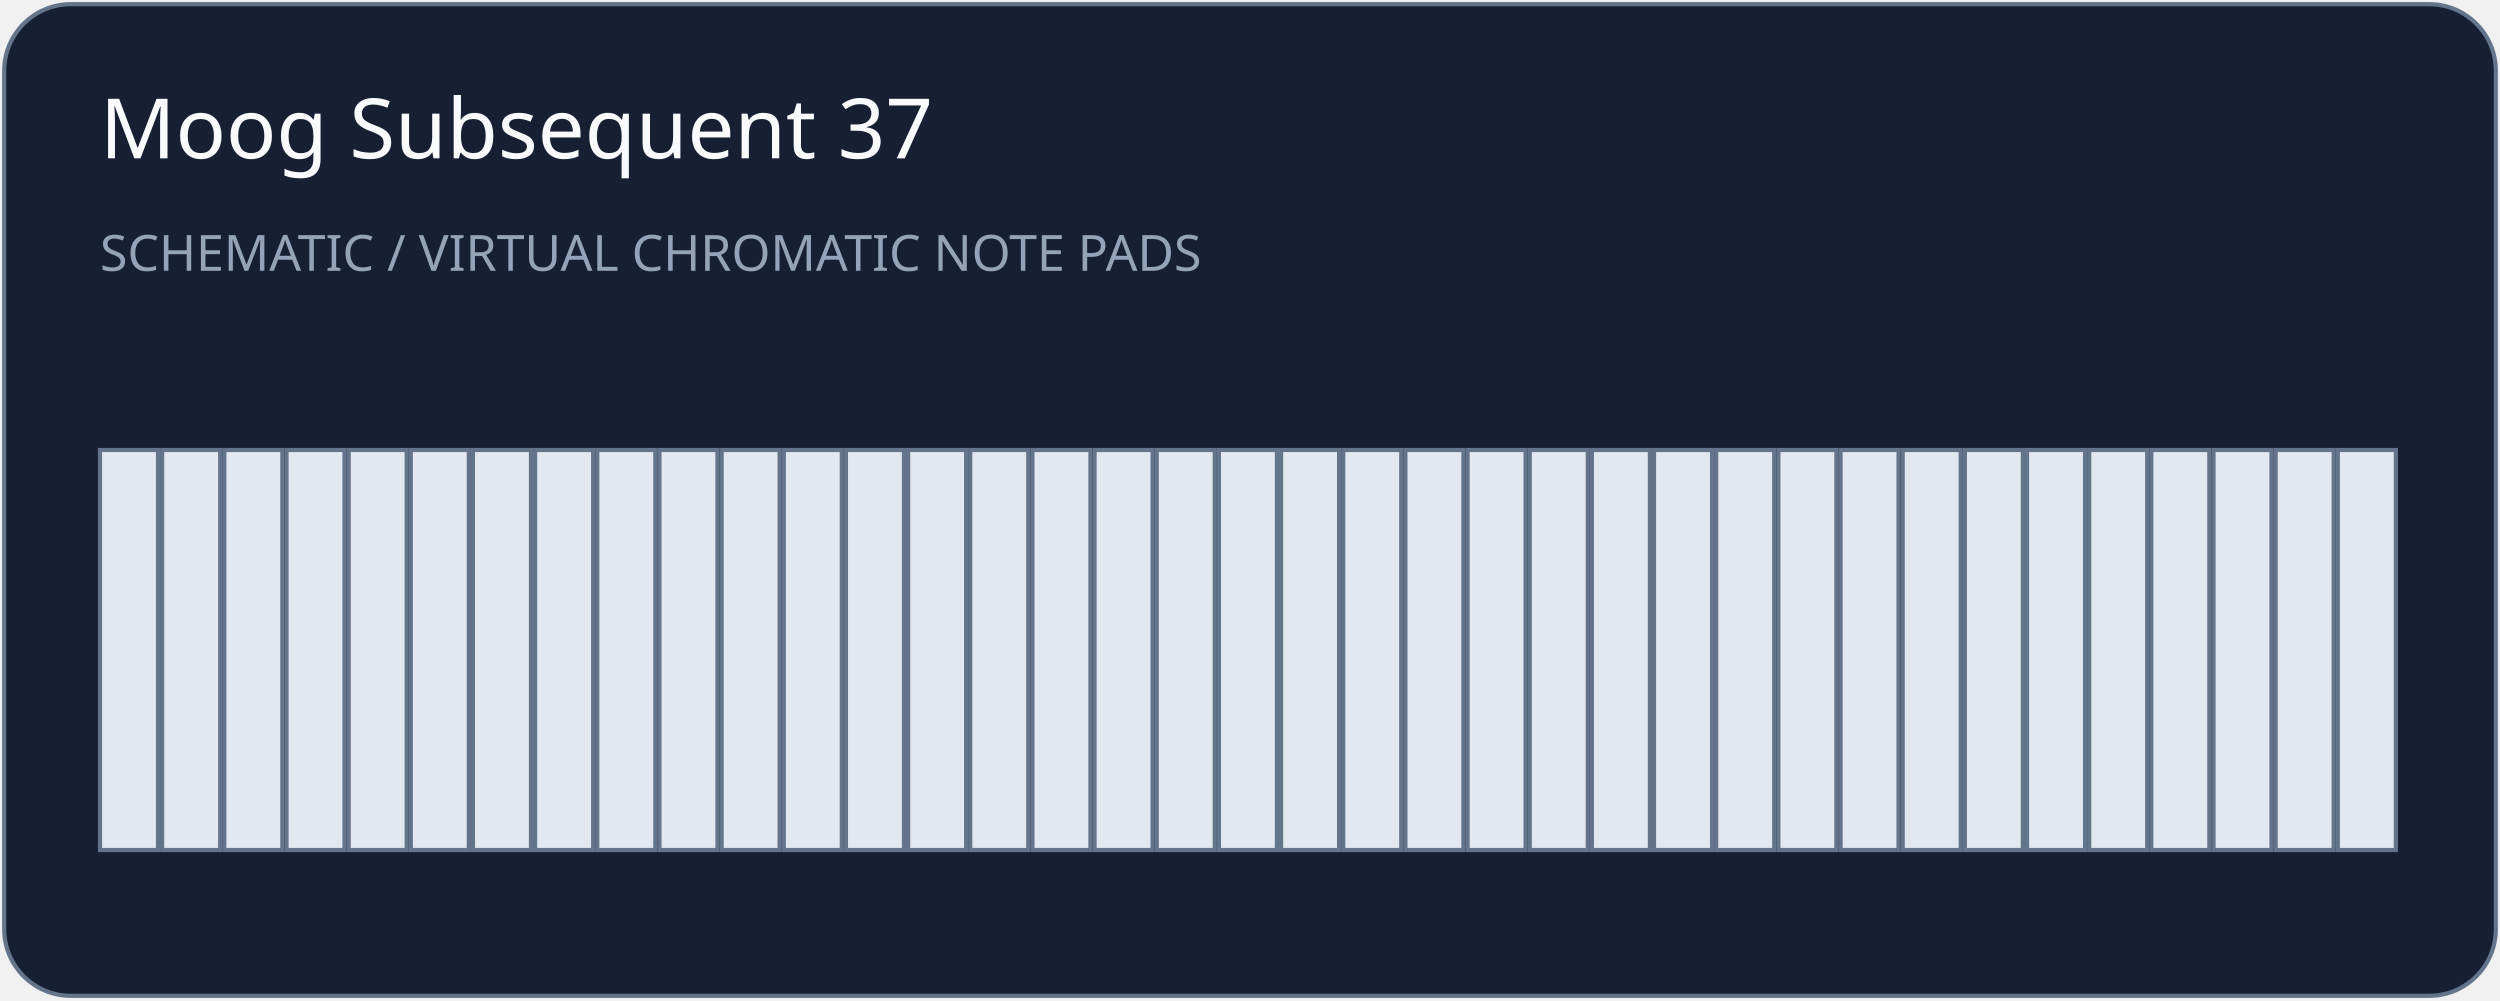
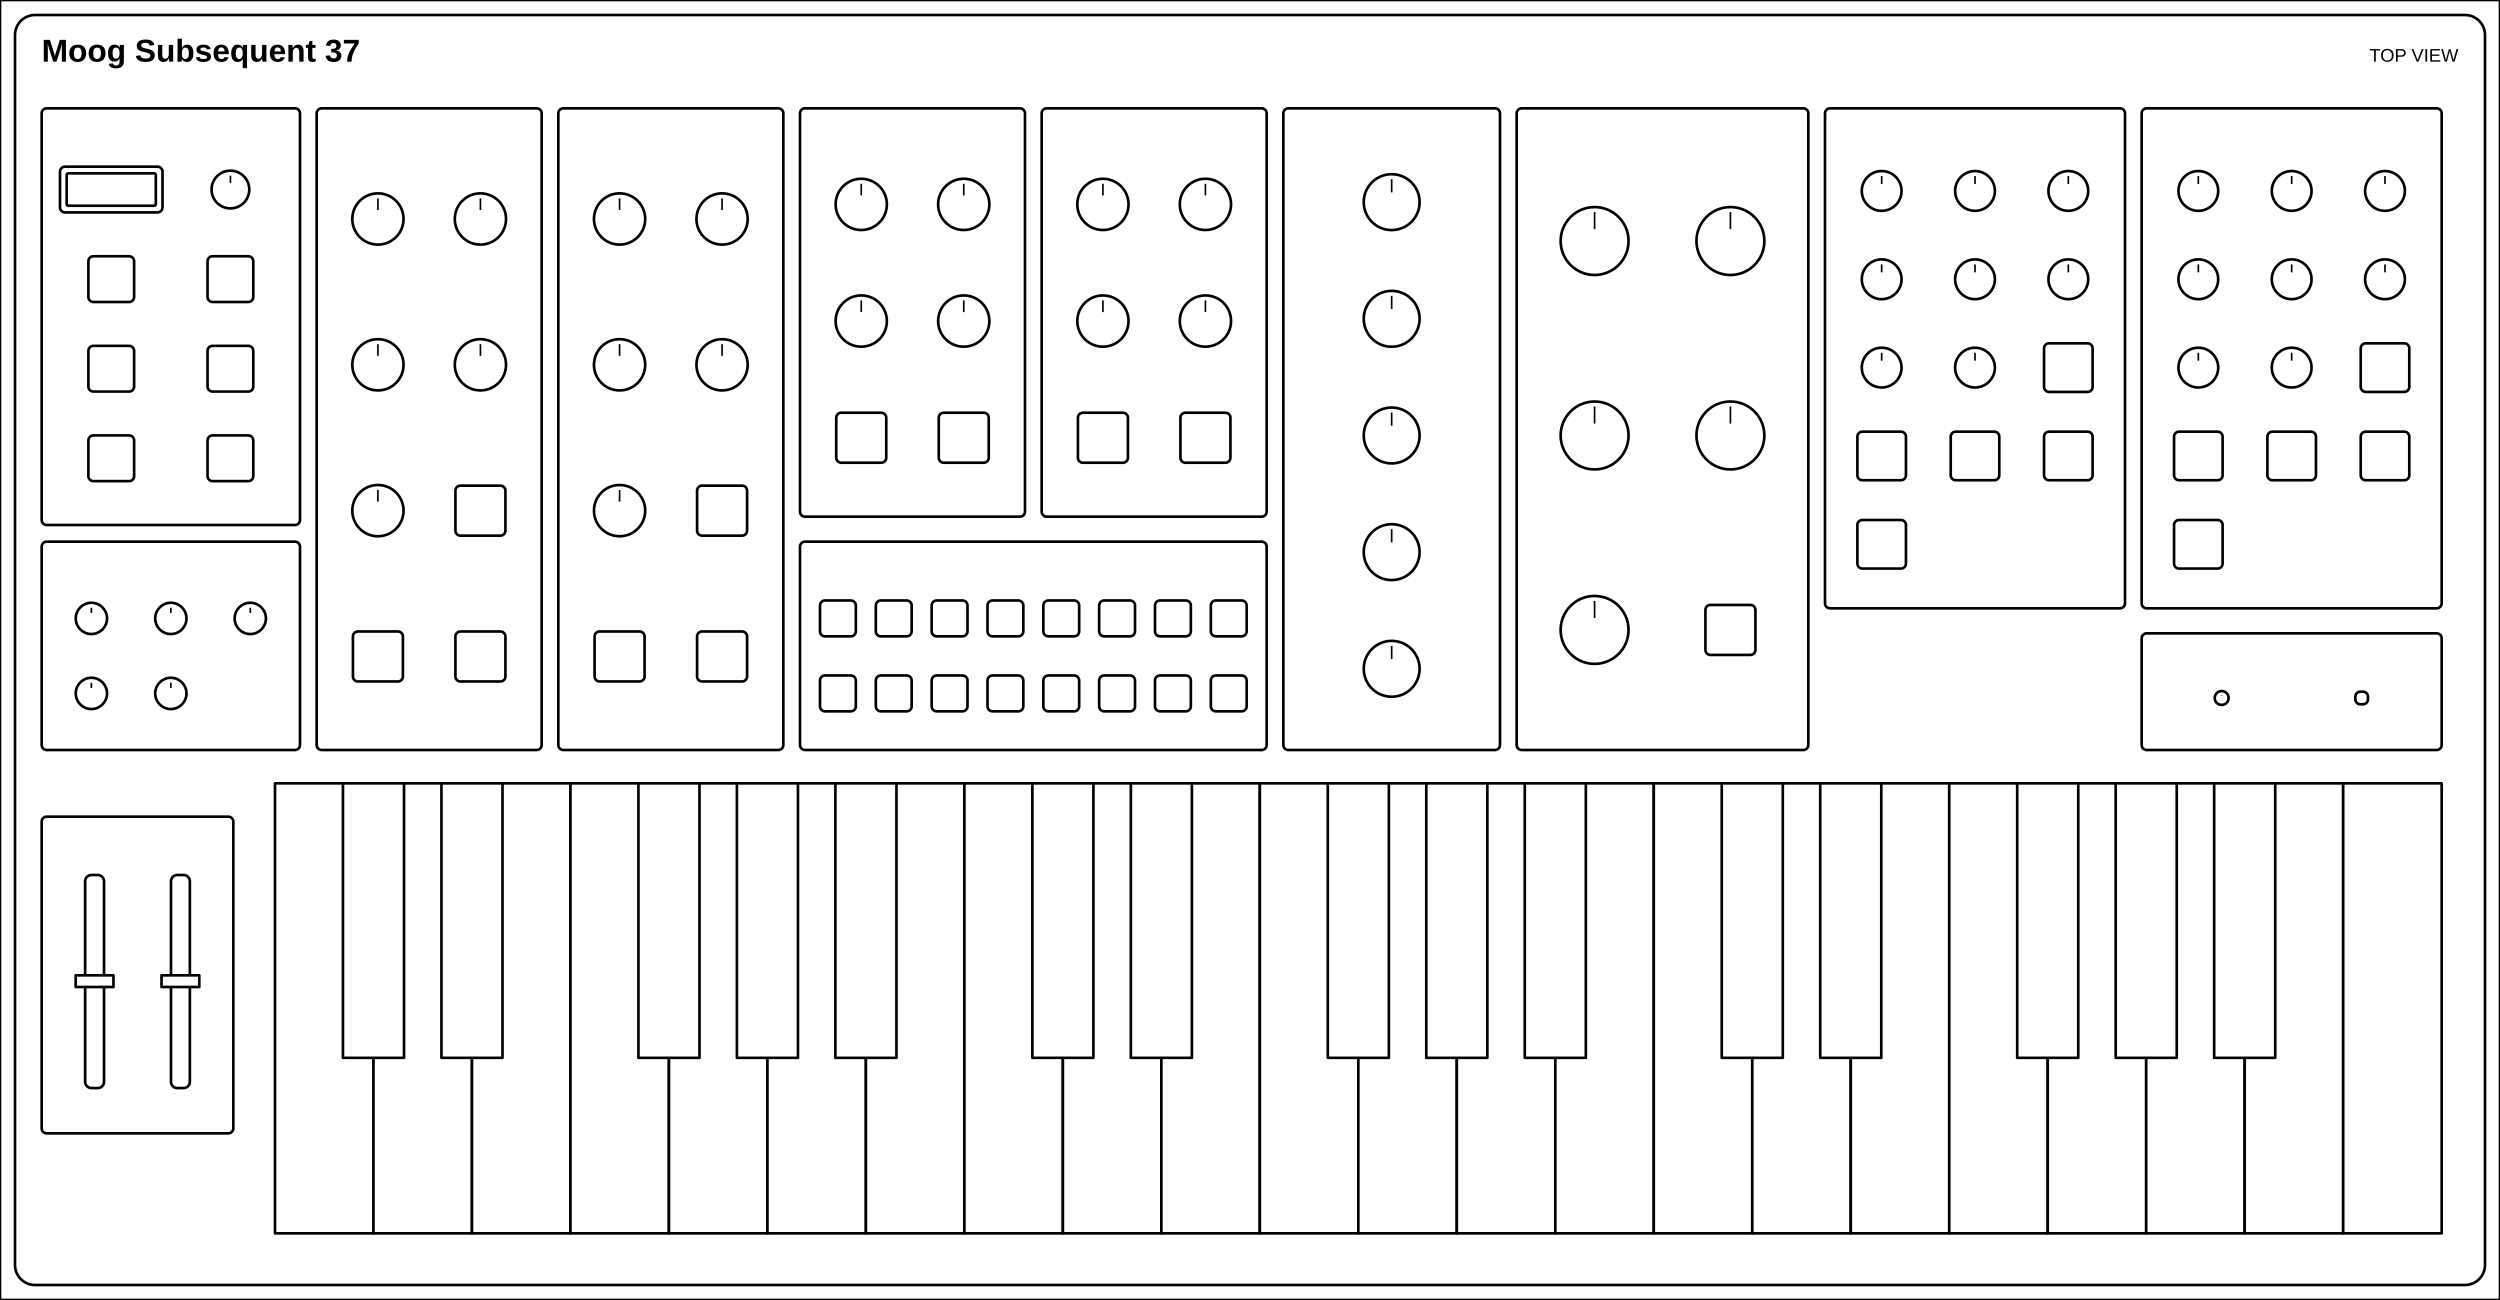
- <svg xmlns="http://www.w3.org/2000/svg" viewBox="0 0 600 240" role="img" aria-label="Moog Subsequent 37 schematic">
-   <rect x="1" y="1" width="598" height="238" rx="16" fill="#172033" stroke="#64748b" />
-   <text x="24" y="38" fill="#f8fafc" font-family="sans-serif" font-size="20">Moog Subsequent 37</text>
-   <text x="24" y="65" fill="#94a3b8" font-family="sans-serif" font-size="12">SCHEMATIC / VIRTUAL CHROMATIC NOTE PADS</text>
-   <rect x="24.00" y="108" width="13.92" height="96" fill="#e2e8f0" stroke="#64748b" />
-   <rect x="38.92" y="108" width="13.92" height="96" fill="#e2e8f0" stroke="#64748b" />
-   <rect x="53.84" y="108" width="13.92" height="96" fill="#e2e8f0" stroke="#64748b" />
-   <rect x="68.76" y="108" width="13.92" height="96" fill="#e2e8f0" stroke="#64748b" />
-   <rect x="83.68" y="108" width="13.92" height="96" fill="#e2e8f0" stroke="#64748b" />
-   <rect x="98.59" y="108" width="13.92" height="96" fill="#e2e8f0" stroke="#64748b" />
-   <rect x="113.51" y="108" width="13.92" height="96" fill="#e2e8f0" stroke="#64748b" />
-   <rect x="128.43" y="108" width="13.92" height="96" fill="#e2e8f0" stroke="#64748b" />
-   <rect x="143.35" y="108" width="13.92" height="96" fill="#e2e8f0" stroke="#64748b" />
-   <rect x="158.27" y="108" width="13.92" height="96" fill="#e2e8f0" stroke="#64748b" />
-   <rect x="173.19" y="108" width="13.92" height="96" fill="#e2e8f0" stroke="#64748b" />
-   <rect x="188.11" y="108" width="13.92" height="96" fill="#e2e8f0" stroke="#64748b" />
-   <rect x="203.03" y="108" width="13.92" height="96" fill="#e2e8f0" stroke="#64748b" />
-   <rect x="217.95" y="108" width="13.92" height="96" fill="#e2e8f0" stroke="#64748b" />
-   <rect x="232.86" y="108" width="13.92" height="96" fill="#e2e8f0" stroke="#64748b" />
-   <rect x="247.78" y="108" width="13.92" height="96" fill="#e2e8f0" stroke="#64748b" />
-   <rect x="262.70" y="108" width="13.92" height="96" fill="#e2e8f0" stroke="#64748b" />
-   <rect x="277.62" y="108" width="13.92" height="96" fill="#e2e8f0" stroke="#64748b" />
-   <rect x="292.54" y="108" width="13.92" height="96" fill="#e2e8f0" stroke="#64748b" />
-   <rect x="307.46" y="108" width="13.92" height="96" fill="#e2e8f0" stroke="#64748b" />
-   <rect x="322.38" y="108" width="13.92" height="96" fill="#e2e8f0" stroke="#64748b" />
-   <rect x="337.30" y="108" width="13.92" height="96" fill="#e2e8f0" stroke="#64748b" />
-   <rect x="352.22" y="108" width="13.92" height="96" fill="#e2e8f0" stroke="#64748b" />
-   <rect x="367.14" y="108" width="13.92" height="96" fill="#e2e8f0" stroke="#64748b" />
-   <rect x="382.05" y="108" width="13.92" height="96" fill="#e2e8f0" stroke="#64748b" />
-   <rect x="396.97" y="108" width="13.92" height="96" fill="#e2e8f0" stroke="#64748b" />
-   <rect x="411.89" y="108" width="13.92" height="96" fill="#e2e8f0" stroke="#64748b" />
-   <rect x="426.81" y="108" width="13.92" height="96" fill="#e2e8f0" stroke="#64748b" />
-   <rect x="441.73" y="108" width="13.92" height="96" fill="#e2e8f0" stroke="#64748b" />
-   <rect x="456.65" y="108" width="13.92" height="96" fill="#e2e8f0" stroke="#64748b" />
-   <rect x="471.57" y="108" width="13.92" height="96" fill="#e2e8f0" stroke="#64748b" />
-   <rect x="486.49" y="108" width="13.92" height="96" fill="#e2e8f0" stroke="#64748b" />
-   <rect x="501.41" y="108" width="13.92" height="96" fill="#e2e8f0" stroke="#64748b" />
-   <rect x="516.32" y="108" width="13.92" height="96" fill="#e2e8f0" stroke="#64748b" />
-   <rect x="531.24" y="108" width="13.92" height="96" fill="#e2e8f0" stroke="#64748b" />
-   <rect x="546.16" y="108" width="13.92" height="96" fill="#e2e8f0" stroke="#64748b" />
-   <rect x="561.08" y="108" width="13.92" height="96" fill="#e2e8f0" stroke="#64748b" />
+ <svg xmlns="http://www.w3.org/2000/svg" viewBox="0 0 1500 780" role="img" aria-labelledby="title description">
+   <style>text{font-family:Arial,Helvetica,sans-serif;fill:#000;stroke:none}.line{fill:#fff;stroke:#000;stroke-width:1.6;stroke-linejoin:round;stroke-linecap:round}.thin{fill:none;stroke:#000;stroke-width:1;stroke-linejoin:round;stroke-linecap:round}</style>
+   <rect x="0" y="0" width="1500" height="780" class="line" fill="#fff" stroke="none" stroke-width="1.6" />
+   <rect x="9" y="9" width="1482" height="762" class="line" fill="#fff" stroke="#000" stroke-width="1.6" rx="12" />
+   <text x="25" y="37" fill="#000" font-family="Arial,Helvetica,sans-serif" font-size="19" text-anchor="start" font-weight="bold">Moog Subsequent 37</text>
+   <text x="1475" y="37" fill="#000" font-family="Arial,Helvetica,sans-serif" font-size="11" text-anchor="end">TOP VIEW</text>
+   <rect x="25" y="65" width="155" height="250" class="line" fill="#fff" stroke="#000" stroke-width="1.6" rx="3" />
+   <g id="programming-display" data-kind="screen" aria-label="Display">
+     <rect x="36" y="100" width="61.5" height="27.439" class="line" fill="#fff" stroke="#000" stroke-width="1.6" rx="3" />
+     <rect x="40" y="104" width="53.5" height="19.439" class="line" fill="#fff" stroke="#000" stroke-width="1.6" rx="1" />
+   </g>
+   <g id="programming-value" data-kind="knob" aria-label="Value">
+     <circle cx="138.25" cy="113.719" r="11.318" class="line" fill="#fff" stroke="#000" stroke-width="1.6" />
+     <path d="M138.25 105.401L138.25 109.758" fill="none" stroke="#000" stroke-width="1" />
+   </g>
+   <g id="programming-cursor" data-kind="button" aria-label="Cursor">
+     <rect x="53.031" y="153.75" width="27.439" height="27.439" class="line" fill="#fff" stroke="#000" stroke-width="1.6" rx="3" />
+   </g>
+   <g id="programming-preset" data-kind="button" aria-label="Preset">
+     <rect x="124.531" y="153.75" width="27.439" height="27.439" class="line" fill="#fff" stroke="#000" stroke-width="1.6" rx="3" />
+   </g>
+   <g id="programming-panel" data-kind="button" aria-label="Panel">
+     <rect x="53.031" y="207.5" width="27.439" height="27.439" class="line" fill="#fff" stroke="#000" stroke-width="1.6" rx="3" />
+   </g>
+   <g id="programming-save" data-kind="button" aria-label="Save">
+     <rect x="124.531" y="207.5" width="27.439" height="27.439" class="line" fill="#fff" stroke="#000" stroke-width="1.6" rx="3" />
+   </g>
+   <g id="programming-compare" data-kind="button" aria-label="Compare">
+     <rect x="53.031" y="261.25" width="27.439" height="27.439" class="line" fill="#fff" stroke="#000" stroke-width="1.6" rx="3" />
+   </g>
+   <g id="programming-init" data-kind="button" aria-label="Init">
+     <rect x="124.531" y="261.25" width="27.439" height="27.439" class="line" fill="#fff" stroke="#000" stroke-width="1.6" rx="3" />
+   </g>
+   <rect x="25" y="325" width="155" height="125" class="line" fill="#fff" stroke="#000" stroke-width="1.6" rx="3" />
+   <g id="arp-glide-rate" data-kind="knob" aria-label="Rate">
+     <circle cx="54.833" cy="371.045" r="9.392" class="line" fill="#fff" stroke="#000" stroke-width="1.6" />
+     <path d="M54.833 364.653L54.833 367.758" fill="none" stroke="#000" stroke-width="1" />
+   </g>
+   <g id="arp-glide-range" data-kind="knob" aria-label="Range">
+     <circle cx="102.5" cy="371.045" r="9.392" class="line" fill="#fff" stroke="#000" stroke-width="1.6" />
+     <path d="M102.5 364.653L102.5 367.758" fill="none" stroke="#000" stroke-width="1" />
+   </g>
+   <g id="arp-glide-pattern" data-kind="knob" aria-label="Pattern">
+     <circle cx="150.167" cy="371.045" r="9.392" class="line" fill="#fff" stroke="#000" stroke-width="1.6" />
+     <path d="M150.167 364.653L150.167 367.758" fill="none" stroke="#000" stroke-width="1" />
+   </g>
+   <g id="arp-glide-gate" data-kind="knob" aria-label="Gate">
+     <circle cx="54.833" cy="416.045" r="9.392" class="line" fill="#fff" stroke="#000" stroke-width="1.6" />
+     <path d="M54.833 409.653L54.833 412.758" fill="none" stroke="#000" stroke-width="1" />
+   </g>
+   <g id="arp-glide-glide" data-kind="knob" aria-label="Glide">
+     <circle cx="102.5" cy="416.045" r="9.392" class="line" fill="#fff" stroke="#000" stroke-width="1.6" />
+     <path d="M102.5 409.653L102.5 412.758" fill="none" stroke="#000" stroke-width="1" />
+   </g>
+   <rect x="190" y="65" width="135" height="385" class="line" fill="#fff" stroke="#000" stroke-width="1.6" rx="3" />
+   <g id="mod-1-rate" data-kind="knob" aria-label="Rate">
+     <circle cx="226.75" cy="131.385" r="15.375" class="line" fill="#fff" stroke="#000" stroke-width="1.6" />
+     <path d="M226.75 119.01L226.75 126.004" fill="none" stroke="#000" stroke-width="1" />
+   </g>
+   <g id="mod-1-wave" data-kind="knob" aria-label="Wave">
+     <circle cx="288.25" cy="131.385" r="15.375" class="line" fill="#fff" stroke="#000" stroke-width="1.6" />
+     <path d="M288.25 119.01L288.25 126.004" fill="none" stroke="#000" stroke-width="1" />
+   </g>
+   <g id="mod-1-pitch-amt" data-kind="knob" aria-label="Pitch amt">
+     <circle cx="226.75" cy="218.885" r="15.375" class="line" fill="#fff" stroke="#000" stroke-width="1.6" />
+     <path d="M226.75 206.51L226.75 213.504" fill="none" stroke="#000" stroke-width="1" />
+   </g>
+   <g id="mod-1-filter-amt" data-kind="knob" aria-label="Filter amt">
+     <circle cx="288.25" cy="218.885" r="15.375" class="line" fill="#fff" stroke="#000" stroke-width="1.6" />
+     <path d="M288.25 206.51L288.25 213.504" fill="none" stroke="#000" stroke-width="1" />
+   </g>
+   <g id="mod-1-mod-amt" data-kind="knob" aria-label="Mod amt">
+     <circle cx="226.75" cy="306.385" r="15.375" class="line" fill="#fff" stroke="#000" stroke-width="1.6" />
+     <path d="M226.75 294.01L226.75 301.004" fill="none" stroke="#000" stroke-width="1" />
+   </g>
+   <g id="mod-1-source" data-kind="button" aria-label="Source">
+     <rect x="273.25" y="291.385" width="30" height="30" class="line" fill="#fff" stroke="#000" stroke-width="1.6" rx="3" />
+   </g>
+   <g id="mod-1-dest" data-kind="button" aria-label="Dest">
+     <rect x="211.75" y="378.885" width="30" height="30" class="line" fill="#fff" stroke="#000" stroke-width="1.6" rx="3" />
+   </g>
+   <g id="mod-1-sync" data-kind="button" aria-label="Sync">
+     <rect x="273.25" y="378.885" width="30" height="30" class="line" fill="#fff" stroke="#000" stroke-width="1.6" rx="3" />
+   </g>
+   <rect x="480" y="65" width="135" height="245" class="line" fill="#fff" stroke="#000" stroke-width="1.6" rx="3" />
+   <g id="osc-1-octave" data-kind="knob" aria-label="Octave">
+     <circle cx="516.75" cy="122.635" r="15.375" class="line" fill="#fff" stroke="#000" stroke-width="1.6" />
+     <path d="M516.75 110.26L516.75 117.254" fill="none" stroke="#000" stroke-width="1" />
+   </g>
+   <g id="osc-1-wave" data-kind="knob" aria-label="Wave">
+     <circle cx="578.25" cy="122.635" r="15.375" class="line" fill="#fff" stroke="#000" stroke-width="1.6" />
+     <path d="M578.25 110.26L578.25 117.254" fill="none" stroke="#000" stroke-width="1" />
+   </g>
+   <g id="osc-1-frequency" data-kind="knob" aria-label="Frequency">
+     <circle cx="516.75" cy="192.635" r="15.375" class="line" fill="#fff" stroke="#000" stroke-width="1.6" />
+     <path d="M516.75 180.26L516.75 187.254" fill="none" stroke="#000" stroke-width="1" />
+   </g>
+   <g id="osc-1-beat-freq" data-kind="knob" aria-label="Beat freq">
+     <circle cx="578.25" cy="192.635" r="15.375" class="line" fill="#fff" stroke="#000" stroke-width="1.6" />
+     <path d="M578.25 180.26L578.25 187.254" fill="none" stroke="#000" stroke-width="1" />
+   </g>
+   <g id="osc-1-sync" data-kind="button" aria-label="Sync">
+     <rect x="501.75" y="247.635" width="30" height="30" class="line" fill="#fff" stroke="#000" stroke-width="1.6" rx="3" />
+   </g>
+   <g id="osc-1-duo" data-kind="button" aria-label="Duo">
+     <rect x="563.25" y="247.635" width="30" height="30" class="line" fill="#fff" stroke="#000" stroke-width="1.6" rx="3" />
+   </g>
+   <rect x="335" y="65" width="135" height="385" class="line" fill="#fff" stroke="#000" stroke-width="1.6" rx="3" />
+   <g id="mod-2-rate" data-kind="knob" aria-label="Rate">
+     <circle cx="371.75" cy="131.385" r="15.375" class="line" fill="#fff" stroke="#000" stroke-width="1.6" />
+     <path d="M371.75 119.01L371.75 126.004" fill="none" stroke="#000" stroke-width="1" />
+   </g>
+   <g id="mod-2-wave" data-kind="knob" aria-label="Wave">
+     <circle cx="433.25" cy="131.385" r="15.375" class="line" fill="#fff" stroke="#000" stroke-width="1.6" />
+     <path d="M433.25 119.01L433.25 126.004" fill="none" stroke="#000" stroke-width="1" />
+   </g>
+   <g id="mod-2-pitch-amt" data-kind="knob" aria-label="Pitch amt">
+     <circle cx="371.75" cy="218.885" r="15.375" class="line" fill="#fff" stroke="#000" stroke-width="1.6" />
+     <path d="M371.75 206.51L371.75 213.504" fill="none" stroke="#000" stroke-width="1" />
+   </g>
+   <g id="mod-2-filter-amt" data-kind="knob" aria-label="Filter amt">
+     <circle cx="433.25" cy="218.885" r="15.375" class="line" fill="#fff" stroke="#000" stroke-width="1.6" />
+     <path d="M433.25 206.51L433.25 213.504" fill="none" stroke="#000" stroke-width="1" />
+   </g>
+   <g id="mod-2-mod-amt" data-kind="knob" aria-label="Mod amt">
+     <circle cx="371.75" cy="306.385" r="15.375" class="line" fill="#fff" stroke="#000" stroke-width="1.6" />
+     <path d="M371.75 294.01L371.75 301.004" fill="none" stroke="#000" stroke-width="1" />
+   </g>
+   <g id="mod-2-source" data-kind="button" aria-label="Source">
+     <rect x="418.25" y="291.385" width="30" height="30" class="line" fill="#fff" stroke="#000" stroke-width="1.6" rx="3" />
+   </g>
+   <g id="mod-2-dest" data-kind="button" aria-label="Dest">
+     <rect x="356.75" y="378.885" width="30" height="30" class="line" fill="#fff" stroke="#000" stroke-width="1.6" rx="3" />
+   </g>
+   <g id="mod-2-sync" data-kind="button" aria-label="Sync">
+     <rect x="418.25" y="378.885" width="30" height="30" class="line" fill="#fff" stroke="#000" stroke-width="1.6" rx="3" />
+   </g>
+   <rect x="625" y="65" width="135" height="245" class="line" fill="#fff" stroke="#000" stroke-width="1.6" rx="3" />
+   <g id="osc-2-octave" data-kind="knob" aria-label="Octave">
+     <circle cx="661.75" cy="122.635" r="15.375" class="line" fill="#fff" stroke="#000" stroke-width="1.6" />
+     <path d="M661.75 110.26L661.75 117.254" fill="none" stroke="#000" stroke-width="1" />
+   </g>
+   <g id="osc-2-wave" data-kind="knob" aria-label="Wave">
+     <circle cx="723.25" cy="122.635" r="15.375" class="line" fill="#fff" stroke="#000" stroke-width="1.6" />
+     <path d="M723.25 110.26L723.25 117.254" fill="none" stroke="#000" stroke-width="1" />
+   </g>
+   <g id="osc-2-frequency" data-kind="knob" aria-label="Frequency">
+     <circle cx="661.75" cy="192.635" r="15.375" class="line" fill="#fff" stroke="#000" stroke-width="1.6" />
+     <path d="M661.75 180.26L661.75 187.254" fill="none" stroke="#000" stroke-width="1" />
+   </g>
+   <g id="osc-2-beat-freq" data-kind="knob" aria-label="Beat freq">
+     <circle cx="723.25" cy="192.635" r="15.375" class="line" fill="#fff" stroke="#000" stroke-width="1.6" />
+     <path d="M723.25 180.26L723.25 187.254" fill="none" stroke="#000" stroke-width="1" />
+   </g>
+   <g id="osc-2-sync" data-kind="button" aria-label="Sync">
+     <rect x="646.75" y="247.635" width="30" height="30" class="line" fill="#fff" stroke="#000" stroke-width="1.6" rx="3" />
+   </g>
+   <g id="osc-2-duo" data-kind="button" aria-label="Duo">
+     <rect x="708.25" y="247.635" width="30" height="30" class="line" fill="#fff" stroke="#000" stroke-width="1.6" rx="3" />
+   </g>
+   <rect x="480" y="325" width="280" height="125" class="line" fill="#fff" stroke="#000" stroke-width="1.6" rx="3" />
+   <g id="presets-1" data-kind="button" aria-label="1">
+     <rect x="492" y="360.295" width="21.5" height="21.5" class="line" fill="#fff" stroke="#000" stroke-width="1.6" rx="3" />
+   </g>
+   <g id="presets-2" data-kind="button" aria-label="2">
+     <rect x="525.5" y="360.295" width="21.5" height="21.5" class="line" fill="#fff" stroke="#000" stroke-width="1.6" rx="3" />
+   </g>
+   <g id="presets-3" data-kind="button" aria-label="3">
+     <rect x="559" y="360.295" width="21.5" height="21.5" class="line" fill="#fff" stroke="#000" stroke-width="1.6" rx="3" />
+   </g>
+   <g id="presets-4" data-kind="button" aria-label="4">
+     <rect x="592.5" y="360.295" width="21.5" height="21.5" class="line" fill="#fff" stroke="#000" stroke-width="1.6" rx="3" />
+   </g>
+   <g id="presets-5" data-kind="button" aria-label="5">
+     <rect x="626" y="360.295" width="21.5" height="21.5" class="line" fill="#fff" stroke="#000" stroke-width="1.6" rx="3" />
+   </g>
+   <g id="presets-6" data-kind="button" aria-label="6">
+     <rect x="659.5" y="360.295" width="21.5" height="21.5" class="line" fill="#fff" stroke="#000" stroke-width="1.6" rx="3" />
+   </g>
+   <g id="presets-7" data-kind="button" aria-label="7">
+     <rect x="693" y="360.295" width="21.5" height="21.5" class="line" fill="#fff" stroke="#000" stroke-width="1.6" rx="3" />
+   </g>
+   <g id="presets-8" data-kind="button" aria-label="8">
+     <rect x="726.5" y="360.295" width="21.5" height="21.5" class="line" fill="#fff" stroke="#000" stroke-width="1.6" rx="3" />
+   </g>
+   <g id="presets-9" data-kind="button" aria-label="9">
+     <rect x="492" y="405.295" width="21.5" height="21.5" class="line" fill="#fff" stroke="#000" stroke-width="1.6" rx="3" />
+   </g>
+   <g id="presets-10" data-kind="button" aria-label="10">
+     <rect x="525.5" y="405.295" width="21.5" height="21.5" class="line" fill="#fff" stroke="#000" stroke-width="1.6" rx="3" />
+   </g>
+   <g id="presets-11" data-kind="button" aria-label="11">
+     <rect x="559" y="405.295" width="21.5" height="21.5" class="line" fill="#fff" stroke="#000" stroke-width="1.6" rx="3" />
+   </g>
+   <g id="presets-12" data-kind="button" aria-label="12">
+     <rect x="592.5" y="405.295" width="21.5" height="21.5" class="line" fill="#fff" stroke="#000" stroke-width="1.6" rx="3" />
+   </g>
+   <g id="presets-13" data-kind="button" aria-label="13">
+     <rect x="626" y="405.295" width="21.5" height="21.5" class="line" fill="#fff" stroke="#000" stroke-width="1.6" rx="3" />
+   </g>
+   <g id="presets-14" data-kind="button" aria-label="14">
+     <rect x="659.5" y="405.295" width="21.5" height="21.5" class="line" fill="#fff" stroke="#000" stroke-width="1.6" rx="3" />
+   </g>
+   <g id="presets-15" data-kind="button" aria-label="15">
+     <rect x="693" y="405.295" width="21.5" height="21.5" class="line" fill="#fff" stroke="#000" stroke-width="1.6" rx="3" />
+   </g>
+   <g id="presets-16" data-kind="button" aria-label="16">
+     <rect x="726.5" y="405.295" width="21.5" height="21.5" class="line" fill="#fff" stroke="#000" stroke-width="1.6" rx="3" />
+   </g>
+   <rect x="770" y="65" width="130" height="385" class="line" fill="#fff" stroke="#000" stroke-width="1.6" rx="3" />
+   <g id="mixer-osc-1" data-kind="knob" aria-label="Osc 1">
+     <circle cx="835" cy="121.285" r="16.765" class="line" fill="#fff" stroke="#000" stroke-width="1.6" />
+     <path d="M835 107.52L835 115.417" fill="none" stroke="#000" stroke-width="1" />
+   </g>
+   <g id="mixer-sub" data-kind="knob" aria-label="Sub">
+     <circle cx="835" cy="191.285" r="16.765" class="line" fill="#fff" stroke="#000" stroke-width="1.6" />
+     <path d="M835 177.52L835 185.417" fill="none" stroke="#000" stroke-width="1" />
+   </g>
+   <g id="mixer-osc-2" data-kind="knob" aria-label="Osc 2">
+     <circle cx="835" cy="261.285" r="16.765" class="line" fill="#fff" stroke="#000" stroke-width="1.6" />
+     <path d="M835 247.52L835 255.417" fill="none" stroke="#000" stroke-width="1" />
+   </g>
+   <g id="mixer-noise" data-kind="knob" aria-label="Noise">
+     <circle cx="835" cy="331.285" r="16.765" class="line" fill="#fff" stroke="#000" stroke-width="1.6" />
+     <path d="M835 317.52L835 325.417" fill="none" stroke="#000" stroke-width="1" />
+   </g>
+   <g id="mixer-feedback" data-kind="knob" aria-label="Feedback">
+     <circle cx="835" cy="401.285" r="16.765" class="line" fill="#fff" stroke="#000" stroke-width="1.6" />
+     <path d="M835 387.52L835 395.417" fill="none" stroke="#000" stroke-width="1" />
+   </g>
+   <rect x="910" y="65" width="175" height="385" class="line" fill="#fff" stroke="#000" stroke-width="1.6" rx="3" />
+   <g id="filter-cutoff" data-kind="knob" aria-label="Cutoff">
+     <circle cx="956.75" cy="144.618" r="20.375" class="line" fill="#fff" stroke="#000" stroke-width="1.6" />
+     <path d="M956.75 127.243L956.75 137.487" fill="none" stroke="#000" stroke-width="1" />
+   </g>
+   <g id="filter-resonance" data-kind="knob" aria-label="Resonance">
+     <circle cx="1038.25" cy="144.618" r="20.375" class="line" fill="#fff" stroke="#000" stroke-width="1.6" />
+     <path d="M1038.25 127.243L1038.25 137.487" fill="none" stroke="#000" stroke-width="1" />
+   </g>
+   <g id="filter-multidrive" data-kind="knob" aria-label="Multidrive">
+     <circle cx="956.75" cy="261.285" r="20.375" class="line" fill="#fff" stroke="#000" stroke-width="1.6" />
+     <path d="M956.75 243.91L956.75 254.154" fill="none" stroke="#000" stroke-width="1" />
+   </g>
+   <g id="filter-eg-amt" data-kind="knob" aria-label="EG amt">
+     <circle cx="1038.25" cy="261.285" r="20.375" class="line" fill="#fff" stroke="#000" stroke-width="1.6" />
+     <path d="M1038.25 243.91L1038.25 254.154" fill="none" stroke="#000" stroke-width="1" />
+   </g>
+   <g id="filter-kb-track" data-kind="knob" aria-label="KB track">
+     <circle cx="956.75" cy="377.952" r="20.375" class="line" fill="#fff" stroke="#000" stroke-width="1.6" />
+     <path d="M956.75 360.577L956.75 370.82" fill="none" stroke="#000" stroke-width="1" />
+   </g>
+   <g id="filter-slope" data-kind="button" aria-label="Slope">
+     <rect x="1023.25" y="362.952" width="30" height="30" class="line" fill="#fff" stroke="#000" stroke-width="1.6" rx="3" />
+   </g>
+   <rect x="1095" y="65" width="180" height="300" class="line" fill="#fff" stroke="#000" stroke-width="1.6" rx="3" />
+   <g id="filter-eg-attack" data-kind="knob" aria-label="Attack">
+     <circle cx="1129" cy="114.57" r="11.931" class="line" fill="#fff" stroke="#000" stroke-width="1.6" />
+     <path d="M1129 105.64L1129 110.395" fill="none" stroke="#000" stroke-width="1" />
+   </g>
+   <g id="filter-eg-decay" data-kind="knob" aria-label="Decay">
+     <circle cx="1185" cy="114.57" r="11.931" class="line" fill="#fff" stroke="#000" stroke-width="1.6" />
+     <path d="M1185 105.64L1185 110.395" fill="none" stroke="#000" stroke-width="1" />
+   </g>
+   <g id="filter-eg-sustain" data-kind="knob" aria-label="Sustain">
+     <circle cx="1241" cy="114.57" r="11.931" class="line" fill="#fff" stroke="#000" stroke-width="1.6" />
+     <path d="M1241 105.64L1241 110.395" fill="none" stroke="#000" stroke-width="1" />
+   </g>
+   <g id="filter-eg-release" data-kind="knob" aria-label="Release">
+     <circle cx="1129" cy="167.57" r="11.931" class="line" fill="#fff" stroke="#000" stroke-width="1.6" />
+     <path d="M1129 158.64L1129 163.395" fill="none" stroke="#000" stroke-width="1" />
+   </g>
+   <g id="filter-eg-delay" data-kind="knob" aria-label="Delay">
+     <circle cx="1185" cy="167.57" r="11.931" class="line" fill="#fff" stroke="#000" stroke-width="1.6" />
+     <path d="M1185 158.64L1185 163.395" fill="none" stroke="#000" stroke-width="1" />
+   </g>
+   <g id="filter-eg-hold" data-kind="knob" aria-label="Hold">
+     <circle cx="1241" cy="167.57" r="11.931" class="line" fill="#fff" stroke="#000" stroke-width="1.6" />
+     <path d="M1241 158.64L1241 163.395" fill="none" stroke="#000" stroke-width="1" />
+   </g>
+   <g id="filter-eg-vel-amt" data-kind="knob" aria-label="Vel amt">
+     <circle cx="1129" cy="220.57" r="11.931" class="line" fill="#fff" stroke="#000" stroke-width="1.6" />
+     <path d="M1129 211.64L1129 216.395" fill="none" stroke="#000" stroke-width="1" />
+   </g>
+   <g id="filter-eg-kb-track" data-kind="knob" aria-label="KB track">
+     <circle cx="1185" cy="220.57" r="11.931" class="line" fill="#fff" stroke="#000" stroke-width="1.6" />
+     <path d="M1185 211.64L1185 216.395" fill="none" stroke="#000" stroke-width="1" />
+   </g>
+   <g id="filter-eg-multi-trig" data-kind="button" aria-label="Multi trig">
+     <rect x="1226.43" y="206" width="29.141" height="29.141" class="line" fill="#fff" stroke="#000" stroke-width="1.6" rx="3" />
+   </g>
+   <g id="filter-eg-reset" data-kind="button" aria-label="Reset">
+     <rect x="1114.43" y="259" width="29.141" height="29.141" class="line" fill="#fff" stroke="#000" stroke-width="1.6" rx="3" />
+   </g>
+   <g id="filter-eg-sync" data-kind="button" aria-label="Sync">
+     <rect x="1170.43" y="259" width="29.141" height="29.141" class="line" fill="#fff" stroke="#000" stroke-width="1.6" rx="3" />
+   </g>
+   <g id="filter-eg-loop" data-kind="button" aria-label="Loop">
+     <rect x="1226.43" y="259" width="29.141" height="29.141" class="line" fill="#fff" stroke="#000" stroke-width="1.6" rx="3" />
+   </g>
+   <g id="filter-eg-latch" data-kind="button" aria-label="Latch">
+     <rect x="1114.43" y="312" width="29.141" height="29.141" class="line" fill="#fff" stroke="#000" stroke-width="1.6" rx="3" />
+   </g>
+   <rect x="1285" y="65" width="180" height="300" class="line" fill="#fff" stroke="#000" stroke-width="1.6" rx="3" />
+   <g id="amp-eg-attack" data-kind="knob" aria-label="Attack">
+     <circle cx="1319" cy="114.57" r="11.931" class="line" fill="#fff" stroke="#000" stroke-width="1.6" />
+     <path d="M1319 105.64L1319 110.395" fill="none" stroke="#000" stroke-width="1" />
+   </g>
+   <g id="amp-eg-decay" data-kind="knob" aria-label="Decay">
+     <circle cx="1375" cy="114.57" r="11.931" class="line" fill="#fff" stroke="#000" stroke-width="1.6" />
+     <path d="M1375 105.64L1375 110.395" fill="none" stroke="#000" stroke-width="1" />
+   </g>
+   <g id="amp-eg-sustain" data-kind="knob" aria-label="Sustain">
+     <circle cx="1431" cy="114.57" r="11.931" class="line" fill="#fff" stroke="#000" stroke-width="1.6" />
+     <path d="M1431 105.64L1431 110.395" fill="none" stroke="#000" stroke-width="1" />
+   </g>
+   <g id="amp-eg-release" data-kind="knob" aria-label="Release">
+     <circle cx="1319" cy="167.57" r="11.931" class="line" fill="#fff" stroke="#000" stroke-width="1.6" />
+     <path d="M1319 158.64L1319 163.395" fill="none" stroke="#000" stroke-width="1" />
+   </g>
+   <g id="amp-eg-delay" data-kind="knob" aria-label="Delay">
+     <circle cx="1375" cy="167.57" r="11.931" class="line" fill="#fff" stroke="#000" stroke-width="1.6" />
+     <path d="M1375 158.64L1375 163.395" fill="none" stroke="#000" stroke-width="1" />
+   </g>
+   <g id="amp-eg-hold" data-kind="knob" aria-label="Hold">
+     <circle cx="1431" cy="167.57" r="11.931" class="line" fill="#fff" stroke="#000" stroke-width="1.6" />
+     <path d="M1431 158.64L1431 163.395" fill="none" stroke="#000" stroke-width="1" />
+   </g>
+   <g id="amp-eg-vel-amt" data-kind="knob" aria-label="Vel amt">
+     <circle cx="1319" cy="220.57" r="11.931" class="line" fill="#fff" stroke="#000" stroke-width="1.6" />
+     <path d="M1319 211.64L1319 216.395" fill="none" stroke="#000" stroke-width="1" />
+   </g>
+   <g id="amp-eg-kb-track" data-kind="knob" aria-label="KB track">
+     <circle cx="1375" cy="220.57" r="11.931" class="line" fill="#fff" stroke="#000" stroke-width="1.6" />
+     <path d="M1375 211.64L1375 216.395" fill="none" stroke="#000" stroke-width="1" />
+   </g>
+   <g id="amp-eg-multi-trig" data-kind="button" aria-label="Multi trig">
+     <rect x="1416.43" y="206" width="29.141" height="29.141" class="line" fill="#fff" stroke="#000" stroke-width="1.6" rx="3" />
+   </g>
+   <g id="amp-eg-reset" data-kind="button" aria-label="Reset">
+     <rect x="1304.43" y="259" width="29.141" height="29.141" class="line" fill="#fff" stroke="#000" stroke-width="1.6" rx="3" />
+   </g>
+   <g id="amp-eg-sync" data-kind="button" aria-label="Sync">
+     <rect x="1360.43" y="259" width="29.141" height="29.141" class="line" fill="#fff" stroke="#000" stroke-width="1.6" rx="3" />
+   </g>
+   <g id="amp-eg-loop" data-kind="button" aria-label="Loop">
+     <rect x="1416.43" y="259" width="29.141" height="29.141" class="line" fill="#fff" stroke="#000" stroke-width="1.6" rx="3" />
+   </g>
+   <g id="amp-eg-latch" data-kind="button" aria-label="Latch">
+     <rect x="1304.43" y="312" width="29.141" height="29.141" class="line" fill="#fff" stroke="#000" stroke-width="1.6" rx="3" />
+   </g>
+   <rect x="1285" y="380" width="180" height="70" class="line" fill="#fff" stroke="#000" stroke-width="1.6" rx="3" />
+   <g id="output-volume" data-kind="knob" aria-label="Volume">
+     <circle cx="1333" cy="418.785" r="4.165" class="line" fill="#fff" stroke="#000" stroke-width="1.6" />
+     <path d="M1333 417.62L1333 417.327" fill="none" stroke="#000" stroke-width="1" />
+   </g>
+   <g id="output-mute" data-kind="button" aria-label="Mute">
+     <rect x="1413.215" y="415" width="7.57" height="7.57" class="line" fill="#fff" stroke="#000" stroke-width="1.6" rx="3" />
+   </g>
+   <rect x="25" y="490" width="115" height="190" class="line" fill="#fff" stroke="#000" stroke-width="1.6" rx="3" />
+   <g id="performance-pitch" data-kind="wheel" aria-label="Pitch">
+     <rect x="51.085" y="525" width="11.33" height="127.853" class="line" fill="#fff" stroke="#000" stroke-width="1.6" rx="3.777" />
+     <rect x="45.42" y="585.209" width="22.66" height="7" class="line" fill="#000" stroke="#000" stroke-width="1.6" />
+   </g>
+   <g id="performance-mod" data-kind="wheel" aria-label="Mod">
+     <rect x="102.585" y="525" width="11.33" height="127.853" class="line" fill="#fff" stroke="#000" stroke-width="1.6" rx="3.777" />
+     <rect x="96.92" y="585.209" width="22.66" height="7" class="line" fill="#000" stroke="#000" stroke-width="1.6" />
+   </g>
+   <g id="keyboard" aria-label="Keyboard">
+     <g id="key-1" data-kind="key" aria-label="Key 1">
+       <rect x="165" y="470" width="59.091" height="270" class="line" fill="#fff" stroke="#000" stroke-width="1.6" rx="0" />
+     </g>
+     <g id="key-3" data-kind="key" aria-label="Key 3">
+       <rect x="224.091" y="470" width="59.091" height="270" class="line" fill="#fff" stroke="#000" stroke-width="1.6" rx="0" />
+     </g>
+     <g id="key-5" data-kind="key" aria-label="Key 5">
+       <rect x="283.182" y="470" width="59.091" height="270" class="line" fill="#fff" stroke="#000" stroke-width="1.6" rx="0" />
+     </g>
+     <g id="key-6" data-kind="key" aria-label="Key 6">
+       <rect x="342.273" y="470" width="59.091" height="270" class="line" fill="#fff" stroke="#000" stroke-width="1.6" rx="0" />
+     </g>
+     <g id="key-8" data-kind="key" aria-label="Key 8">
+       <rect x="401.364" y="470" width="59.091" height="270" class="line" fill="#fff" stroke="#000" stroke-width="1.6" rx="0" />
+     </g>
+     <g id="key-10" data-kind="key" aria-label="Key 10">
+       <rect x="460.455" y="470" width="59.091" height="270" class="line" fill="#fff" stroke="#000" stroke-width="1.6" rx="0" />
+     </g>
+     <g id="key-12" data-kind="key" aria-label="Key 12">
+       <rect x="519.545" y="470" width="59.091" height="270" class="line" fill="#fff" stroke="#000" stroke-width="1.6" rx="0" />
+     </g>
+     <g id="key-13" data-kind="key" aria-label="Key 13">
+       <rect x="578.636" y="470" width="59.091" height="270" class="line" fill="#fff" stroke="#000" stroke-width="1.6" rx="0" />
+     </g>
+     <g id="key-15" data-kind="key" aria-label="Key 15">
+       <rect x="637.727" y="470" width="59.091" height="270" class="line" fill="#fff" stroke="#000" stroke-width="1.6" rx="0" />
+     </g>
+     <g id="key-17" data-kind="key" aria-label="Key 17">
+       <rect x="696.818" y="470" width="59.091" height="270" class="line" fill="#fff" stroke="#000" stroke-width="1.6" rx="0" />
+     </g>
+     <g id="key-18" data-kind="key" aria-label="Key 18">
+       <rect x="755.909" y="470" width="59.091" height="270" class="line" fill="#fff" stroke="#000" stroke-width="1.6" rx="0" />
+     </g>
+     <g id="key-20" data-kind="key" aria-label="Key 20">
+       <rect x="815" y="470" width="59.091" height="270" class="line" fill="#fff" stroke="#000" stroke-width="1.6" rx="0" />
+     </g>
+     <g id="key-22" data-kind="key" aria-label="Key 22">
+       <rect x="874.091" y="470" width="59.091" height="270" class="line" fill="#fff" stroke="#000" stroke-width="1.6" rx="0" />
+     </g>
+     <g id="key-24" data-kind="key" aria-label="Key 24">
+       <rect x="933.182" y="470" width="59.091" height="270" class="line" fill="#fff" stroke="#000" stroke-width="1.6" rx="0" />
+     </g>
+     <g id="key-25" data-kind="key" aria-label="Key 25">
+       <rect x="992.273" y="470" width="59.091" height="270" class="line" fill="#fff" stroke="#000" stroke-width="1.6" rx="0" />
+     </g>
+     <g id="key-27" data-kind="key" aria-label="Key 27">
+       <rect x="1051.364" y="470" width="59.091" height="270" class="line" fill="#fff" stroke="#000" stroke-width="1.6" rx="0" />
+     </g>
+     <g id="key-29" data-kind="key" aria-label="Key 29">
+       <rect x="1110.455" y="470" width="59.091" height="270" class="line" fill="#fff" stroke="#000" stroke-width="1.6" rx="0" />
+     </g>
+     <g id="key-30" data-kind="key" aria-label="Key 30">
+       <rect x="1169.545" y="470" width="59.091" height="270" class="line" fill="#fff" stroke="#000" stroke-width="1.6" rx="0" />
+     </g>
+     <g id="key-32" data-kind="key" aria-label="Key 32">
+       <rect x="1228.636" y="470" width="59.091" height="270" class="line" fill="#fff" stroke="#000" stroke-width="1.6" rx="0" />
+     </g>
+     <g id="key-34" data-kind="key" aria-label="Key 34">
+       <rect x="1287.727" y="470" width="59.091" height="270" class="line" fill="#fff" stroke="#000" stroke-width="1.6" rx="0" />
+     </g>
+     <g id="key-36" data-kind="key" aria-label="Key 36">
+       <rect x="1346.818" y="470" width="59.091" height="270" class="line" fill="#fff" stroke="#000" stroke-width="1.6" rx="0" />
+     </g>
+     <g id="key-37" data-kind="key" aria-label="Key 37">
+       <rect x="1405.909" y="470" width="59.091" height="270" class="line" fill="#fff" stroke="#000" stroke-width="1.6" rx="0" />
+     </g>
+     <g id="key-2" data-kind="key" aria-label="Key 2">
+       <rect x="205.773" y="470" width="36.636" height="164.7" class="line" fill="#000" stroke="#000" stroke-width="1.6" rx="0" />
+     </g>
+     <g id="key-4" data-kind="key" aria-label="Key 4">
+       <rect x="264.864" y="470" width="36.636" height="164.7" class="line" fill="#000" stroke="#000" stroke-width="1.6" rx="0" />
+     </g>
+     <g id="key-7" data-kind="key" aria-label="Key 7">
+       <rect x="383.045" y="470" width="36.636" height="164.7" class="line" fill="#000" stroke="#000" stroke-width="1.6" rx="0" />
+     </g>
+     <g id="key-9" data-kind="key" aria-label="Key 9">
+       <rect x="442.136" y="470" width="36.636" height="164.7" class="line" fill="#000" stroke="#000" stroke-width="1.6" rx="0" />
+     </g>
+     <g id="key-11" data-kind="key" aria-label="Key 11">
+       <rect x="501.227" y="470" width="36.636" height="164.7" class="line" fill="#000" stroke="#000" stroke-width="1.6" rx="0" />
+     </g>
+     <g id="key-14" data-kind="key" aria-label="Key 14">
+       <rect x="619.409" y="470" width="36.636" height="164.7" class="line" fill="#000" stroke="#000" stroke-width="1.6" rx="0" />
+     </g>
+     <g id="key-16" data-kind="key" aria-label="Key 16">
+       <rect x="678.5" y="470" width="36.636" height="164.7" class="line" fill="#000" stroke="#000" stroke-width="1.6" rx="0" />
+     </g>
+     <g id="key-19" data-kind="key" aria-label="Key 19">
+       <rect x="796.682" y="470" width="36.636" height="164.7" class="line" fill="#000" stroke="#000" stroke-width="1.6" rx="0" />
+     </g>
+     <g id="key-21" data-kind="key" aria-label="Key 21">
+       <rect x="855.773" y="470" width="36.636" height="164.7" class="line" fill="#000" stroke="#000" stroke-width="1.6" rx="0" />
+     </g>
+     <g id="key-23" data-kind="key" aria-label="Key 23">
+       <rect x="914.864" y="470" width="36.636" height="164.7" class="line" fill="#000" stroke="#000" stroke-width="1.6" rx="0" />
+     </g>
+     <g id="key-26" data-kind="key" aria-label="Key 26">
+       <rect x="1033.045" y="470" width="36.636" height="164.7" class="line" fill="#000" stroke="#000" stroke-width="1.6" rx="0" />
+     </g>
+     <g id="key-28" data-kind="key" aria-label="Key 28">
+       <rect x="1092.136" y="470" width="36.636" height="164.7" class="line" fill="#000" stroke="#000" stroke-width="1.6" rx="0" />
+     </g>
+     <g id="key-31" data-kind="key" aria-label="Key 31">
+       <rect x="1210.318" y="470" width="36.636" height="164.7" class="line" fill="#000" stroke="#000" stroke-width="1.6" rx="0" />
+     </g>
+     <g id="key-33" data-kind="key" aria-label="Key 33">
+       <rect x="1269.409" y="470" width="36.636" height="164.7" class="line" fill="#000" stroke="#000" stroke-width="1.6" rx="0" />
+     </g>
+     <g id="key-35" data-kind="key" aria-label="Key 35">
+       <rect x="1328.5" y="470" width="36.636" height="164.7" class="line" fill="#000" stroke="#000" stroke-width="1.6" rx="0" />
+     </g>
+   </g>
</svg>
